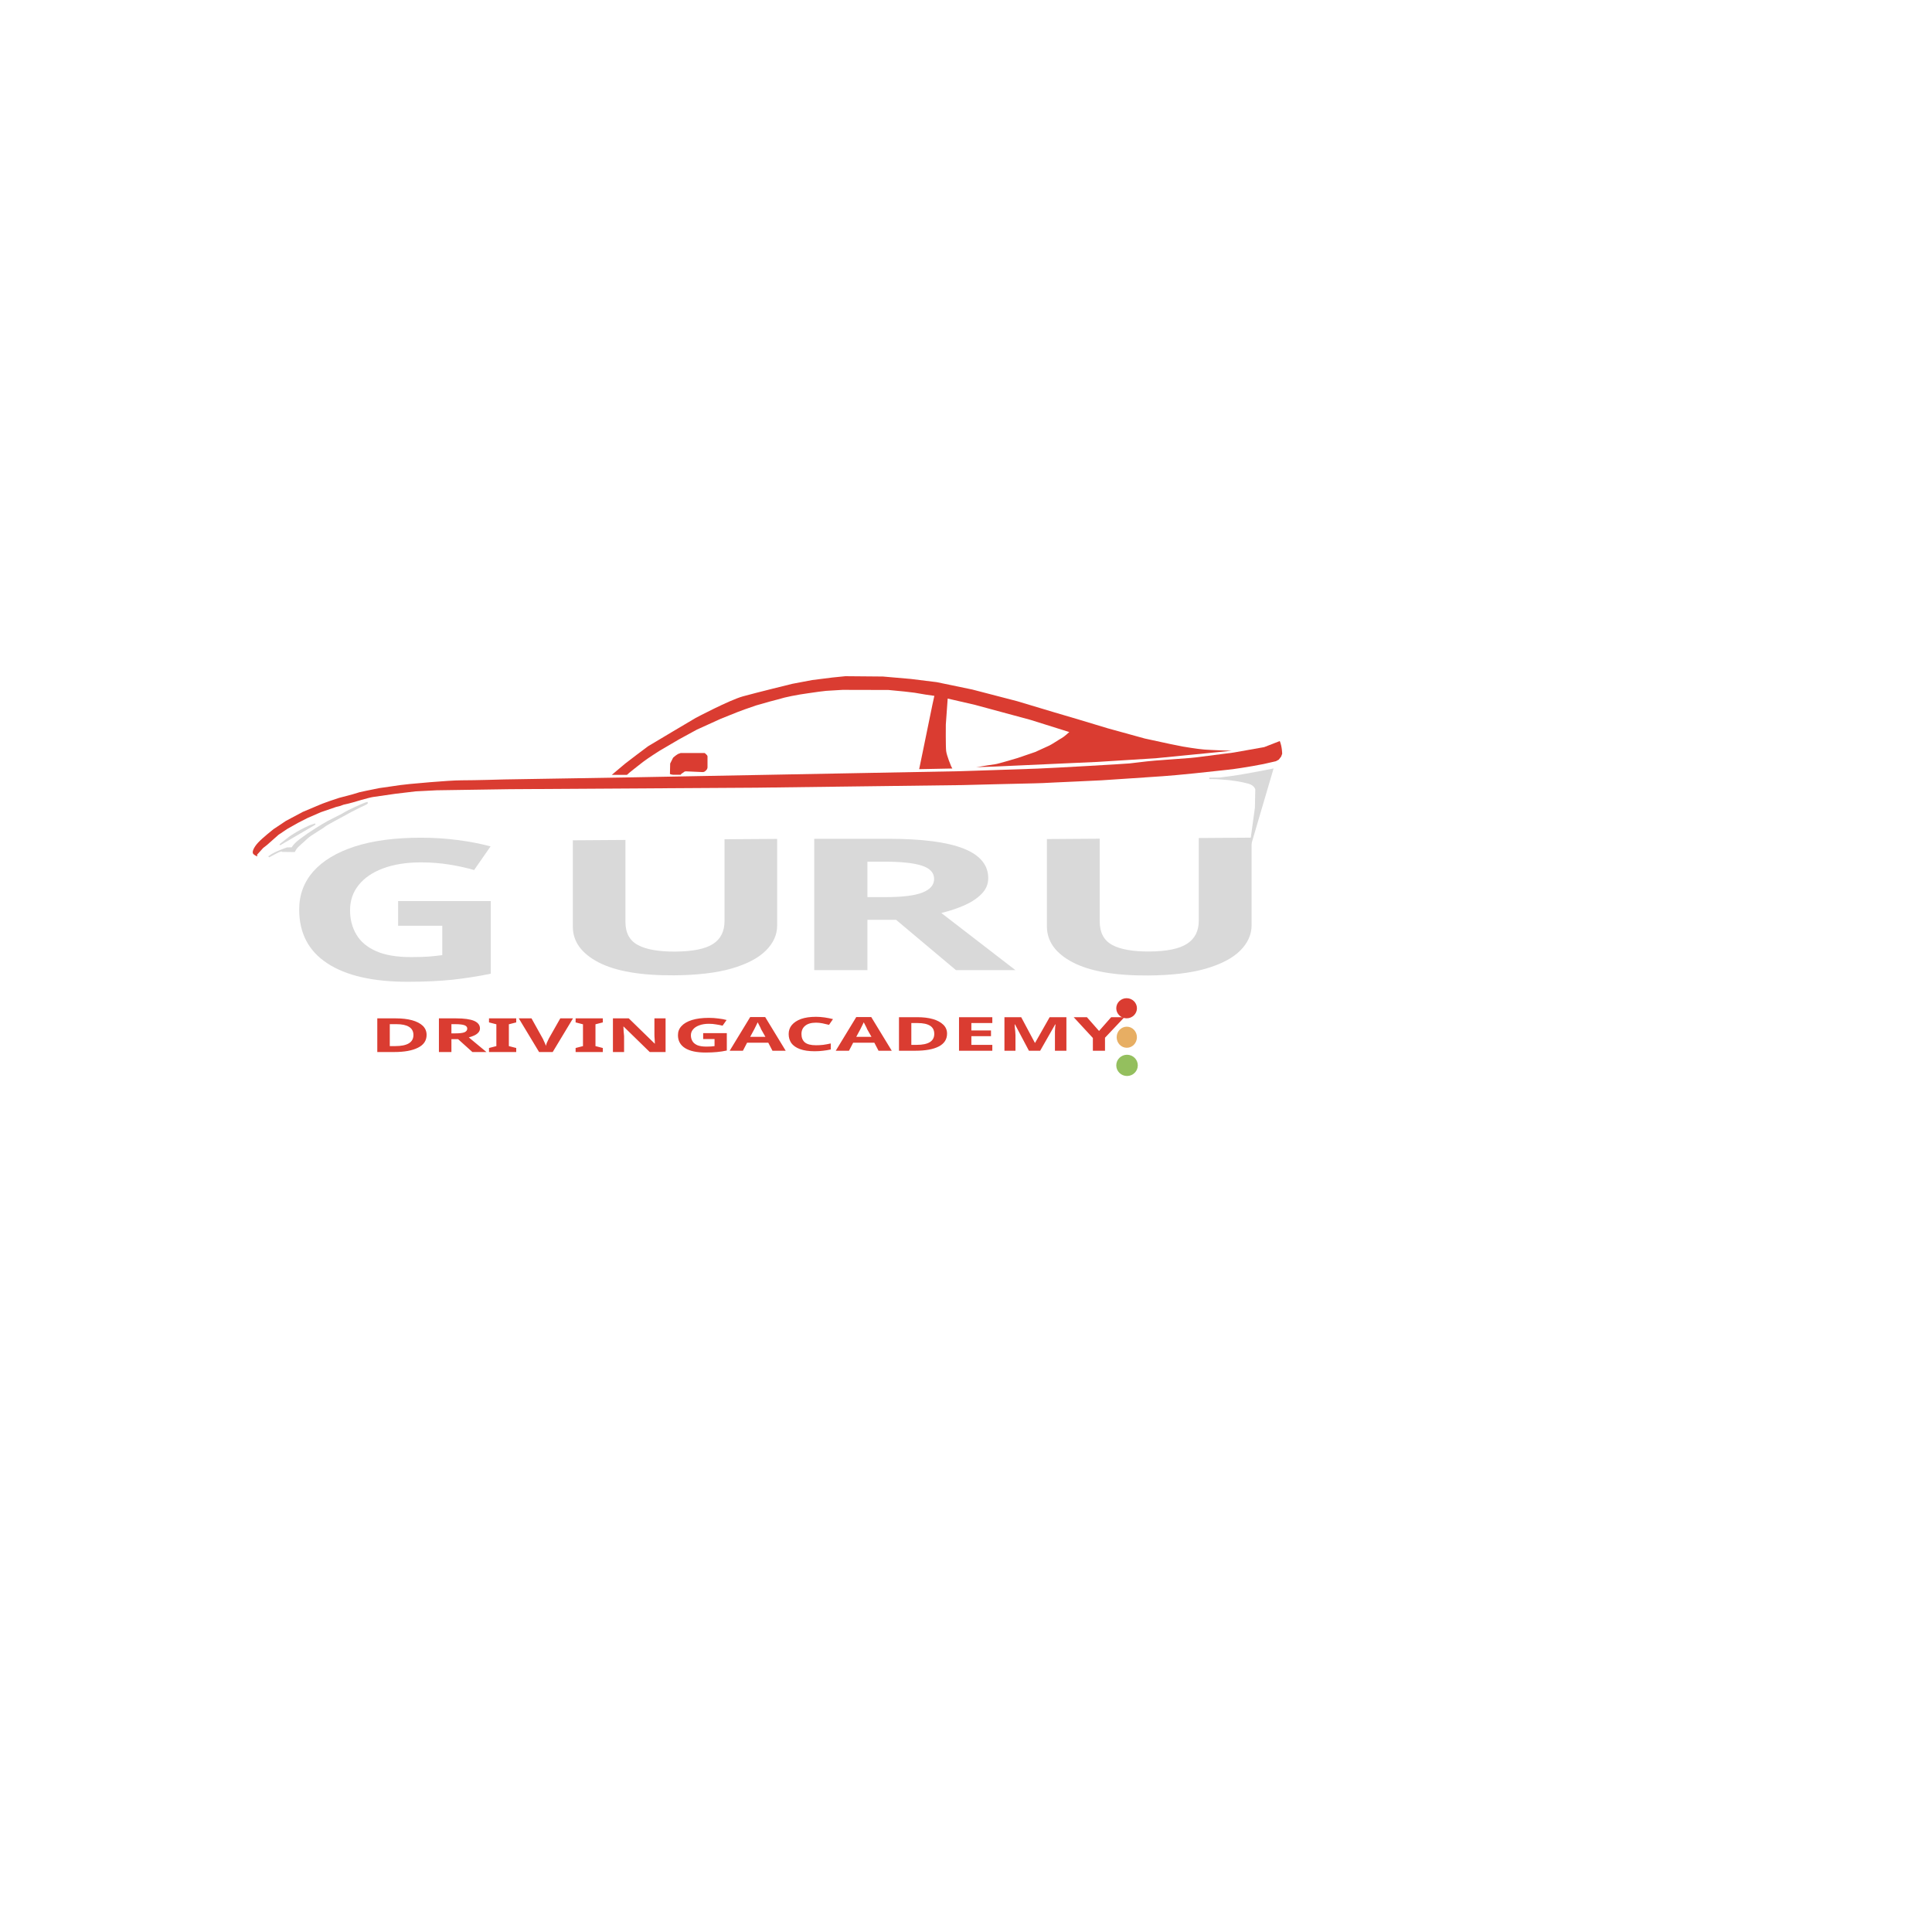
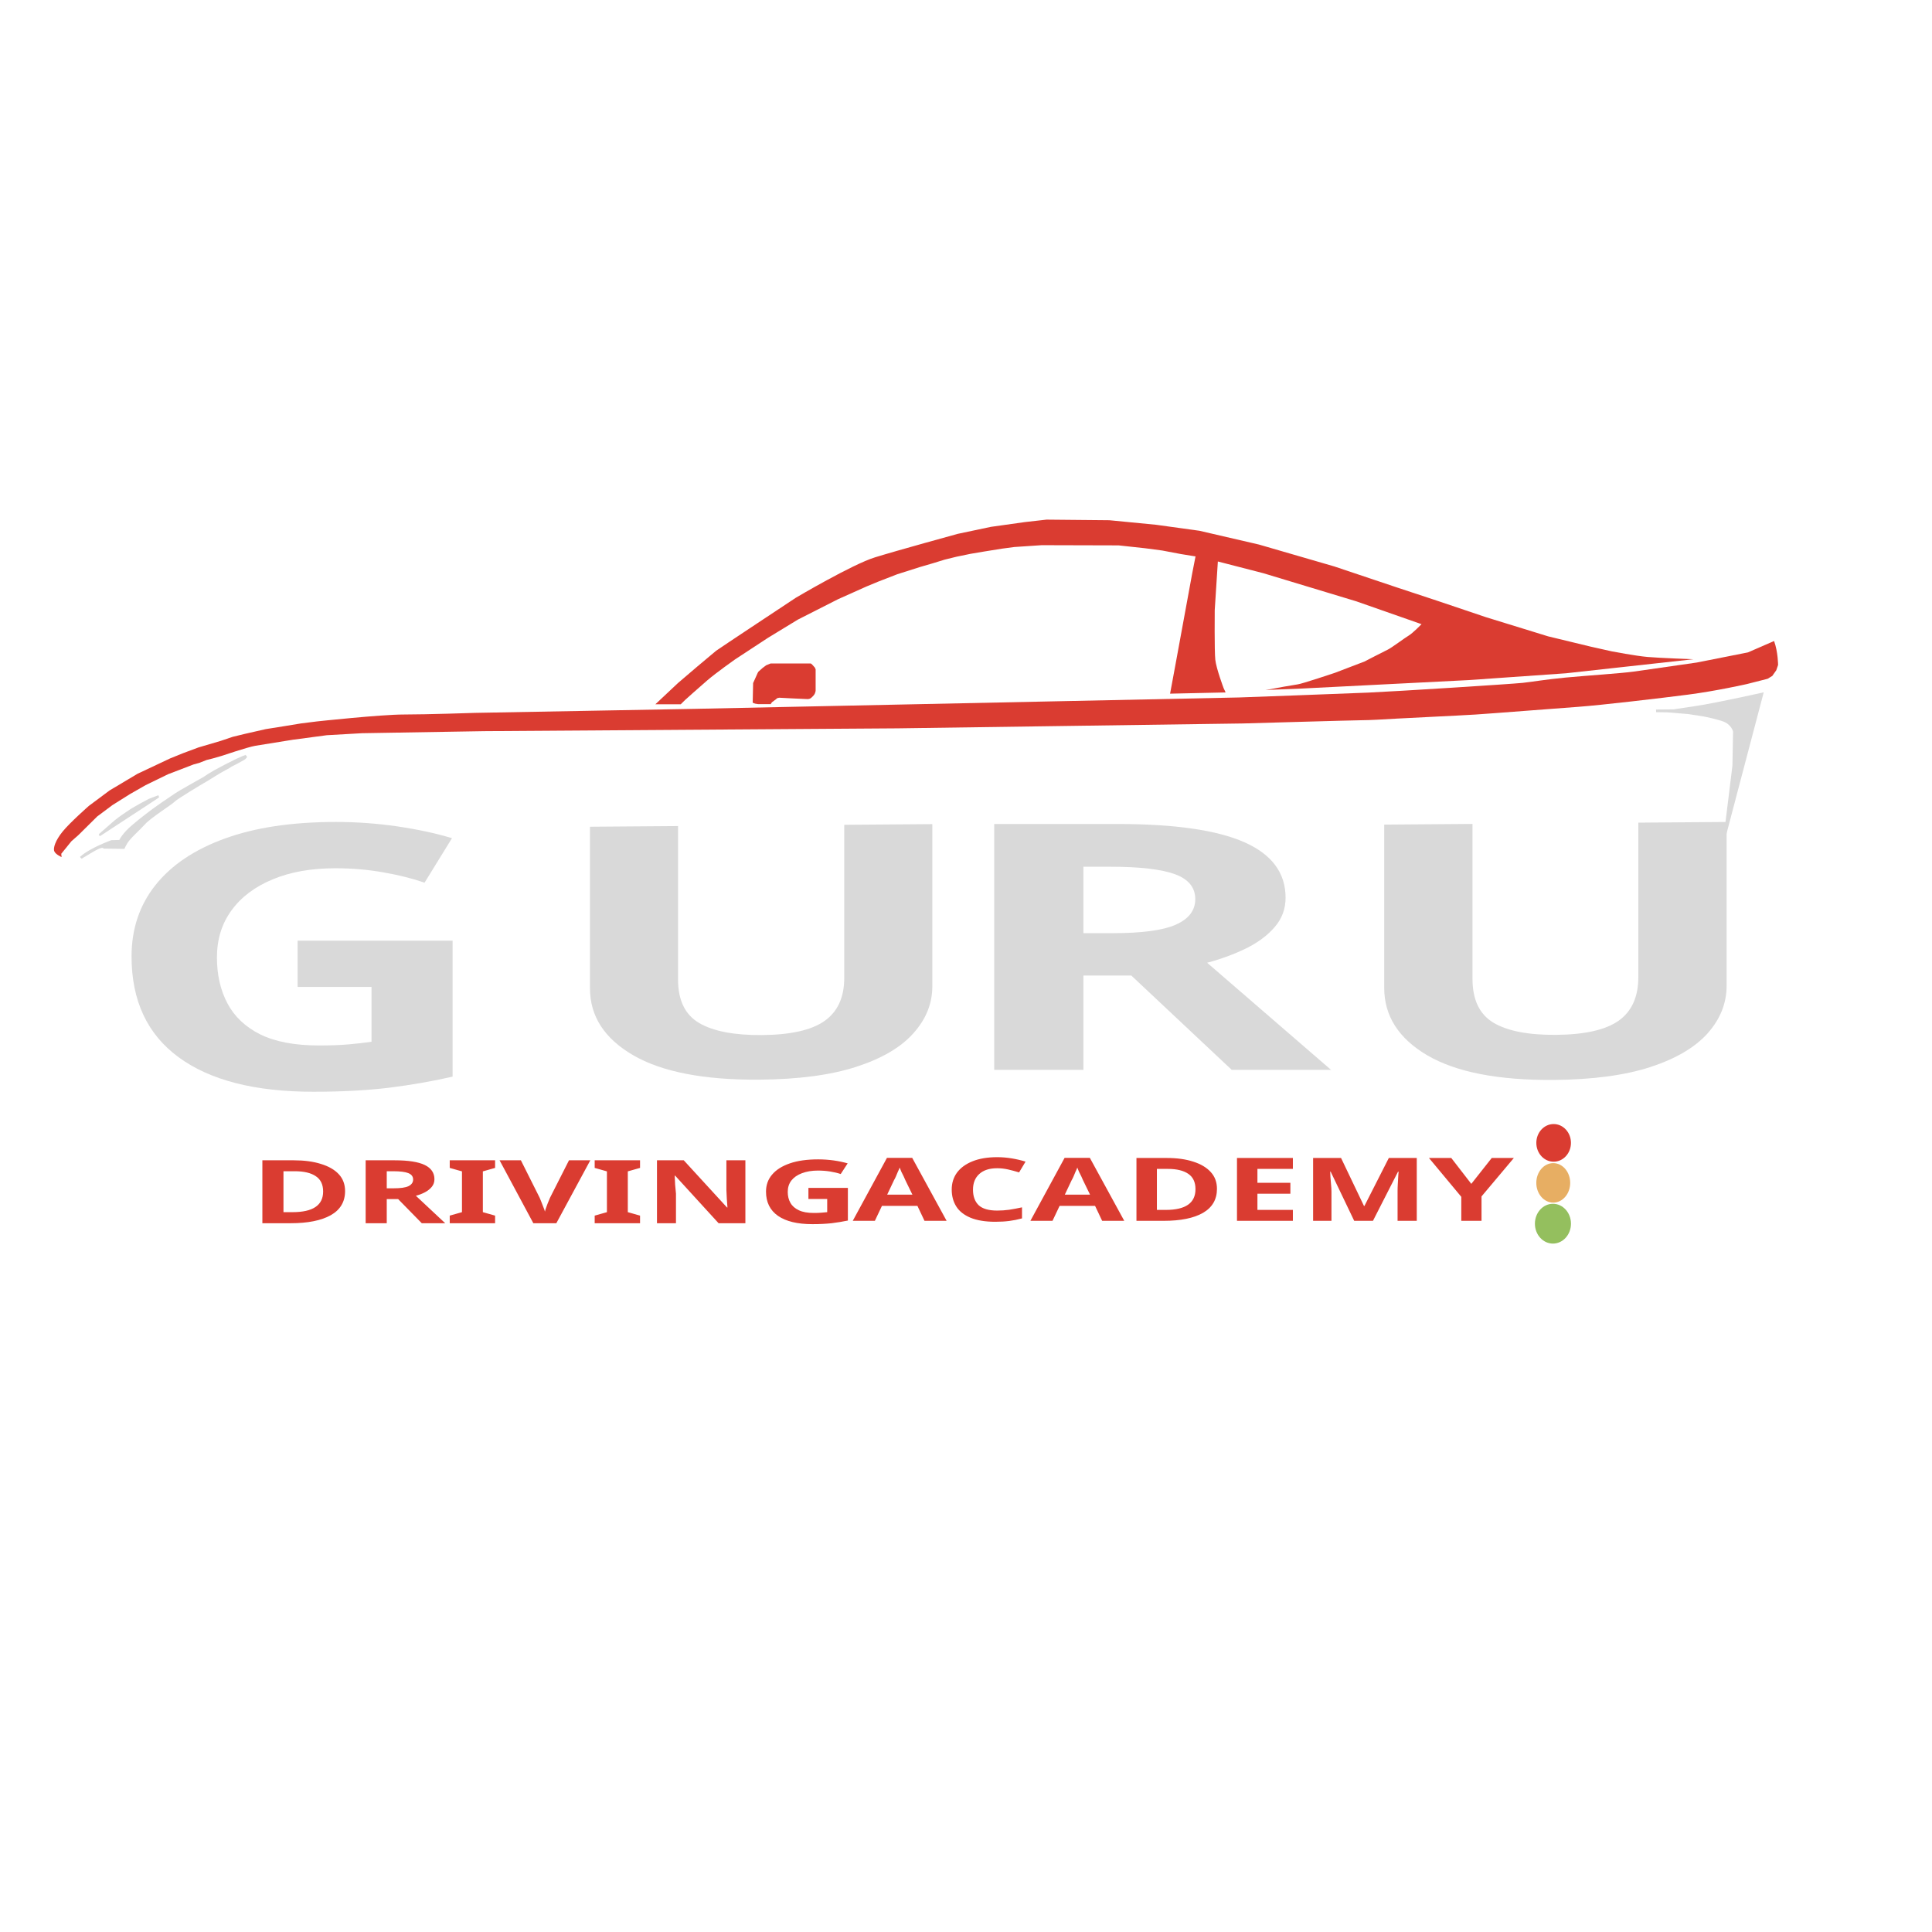
- <svg xmlns="http://www.w3.org/2000/svg" width="180" height="180">
-   <path d="M57 72.19h1.413l.245-.216s.758-.61 1.24-.98 1.519-1.026 1.519-1.026l1.837-1.078 1.673-.913 2.237-1.016 1.59-.636.637-.236 1.067-.37 1.263-.359.708-.185.667-.184.657-.144.78-.144.749-.113.995-.143.688-.082.862-.052.667-.04 4.28.01 1.477.143.954.113 1.027.174.78.113h.04l-.184.842-.924 4.505-.308 1.488 3.09-.061-.113-.216s-.41-.975-.462-1.416c-.052-.441-.031-2.463-.031-2.463l.174-2.422 2.535.585 5.162 1.396 3.633 1.139s-.492.451-.708.564c-.215.113-.965.616-1.16.698-.195.082-1.303.595-1.303.595l-1.652.565s-1.847.554-2.073.574a49.11 49.11 0 0 0-1.498.236l-.288.041 1.806-.061 9.514-.431 5.408-.339 7.081-.698s-1.898-.061-2.555-.113c-.657-.05-1.98-.277-1.98-.277l-1.181-.236-2.37-.513-3.46-.954-2.688-.811-2.258-.667-3.489-1.047-4.187-1.088-3.315-.687-2.411-.298-2.597-.226-3.5-.03-1.21.123-1.878.236-1.848.349s-3.345.82-4.608 1.17c-1.262.349-4.402 2.011-4.402 2.011s-4.3 2.545-4.434 2.638c-.133.092-1.94 1.457-2.114 1.6C58.092 71.271 57 72.19 57 72.19Z" style="fill:#da3c31;fill-opacity:1" />
-   <path d="m62.416 72.113.023-.978.16-.318.09-.182.045-.068.228-.182.204-.137.25-.09h2.229l.068.045.045.045.046.046.023.023.045.045.045.091V71.5s0 .136-.113.25c-.114.114-.182.182-.341.182-.16 0-1.57-.068-1.57-.068l-.113.022-.09.07-.07.044-.135.09-.068.092h-.705l-.16-.023z" style="fill:#da3c31;fill-opacity:1" />
-   <path d="M119.235 69.042c.222.546.222 1.192.222 1.192l-.1.263-.223.283-.263.142-1.152.262s-1.697.344-3.273.526c-1.577.182-4.85.525-6.103.606-1.253.08-4.668.323-5.72.384-1.05.06-3.637.162-4.364.202-.728.04-1.556.08-1.92.08-.364 0-6.649.162-6.649.162l-19.218.243-22.997.14-6.79.102-1.96.1-1.88.224s-1.697.242-2.1.303c-.406.06-1.88.505-1.88.505l-.466.12-.363.082-.404.142-.324.08-1.414.485-1.253.546-.87.445-.97.545-.848.566-1.05.93-.385.303-.566.626.02.162s-.323-.121-.404-.283c-.08-.162.061-.546.465-.99.404-.445 1.455-1.273 1.455-1.273l1.152-.768 1.556-.83 1.82-.767.726-.262.85-.283 1.232-.324.667-.202.646-.141 1.193-.243.99-.141.97-.142.89-.1s3.556-.344 4.83-.344c1.272 0 3.96-.081 3.96-.081l12.246-.202 30.252-.566s5.638-.182 7.194-.242c1.556-.061 7.962-.425 8.59-.485.625-.061 1.211-.162 2.383-.263s3.011-.202 3.84-.303a687.56 687.56 0 0 0 3.456-.445l2.85-.505z" style="fill:#da3c31;fill-opacity:1" />
-   <path d="M112.674 72.583c0-.128-.008-.132-.008-.132l1-.008s-.025-.007 1.132-.156c1.157-.148 3.86-.693 3.86-.693l-2.325 7.899.584-4.25.035-1.695s-.08-.361-.59-.516a9.76 9.76 0 0 0-1.151-.252l-.762-.103-1.151-.086zm-86.528 6.146c3.227-1.883 3.252-1.907 3.252-1.907l-.044-.107-.524.18s-.772.354-1.16.592c-.388.238-.592.344-1.024.694-.432.35-.611.46-.592.48.02.02-.053.039.02.068.072.03.072 0 .072 0zm-1.122 1.03c.54-.428 1.716-.807 1.716-.807l.442-.01s.165-.333.74-.761a20.37 20.37 0 0 1 1.497-1.03c.352-.21.83-.516 1.119-.668.29-.152 1.186-.606 1.324-.673.138-.067.165-.143 1.203-.624 1.039-.481 1.132-.464 1.132-.464s-.017-.05.032.01c.049.057.093.075.009.142-.085.067-.036.045-.112.085-.076.04-.477.24-.637.307-.16.067-.01.022-.384.196-.374.174-.891.482-1.078.575-.187.094-1.658.883-1.78 1.008-.12.124-1.296.78-1.635 1.114-.338.334-.837.713-.993.958-.157.245-.152.268-.152.268l-1.168-.014s.01-.147-.566.156c-.575.303-.61.326-.61.326s-.01.053-.063 0c-.053-.054-.05-.031-.058-.058-.01-.027.022-.036.022-.036z" style="fill:#d9d9d9;fill-opacity:1" />
-   <text xml:space="preserve" x="25.896" y="130.378" style="font-style:normal;font-variant:normal;font-weight:700;font-stretch:normal;font-size:5.836px;font-family:&quot;Grantha Sangam MN&quot;;-inkscape-font-specification:&quot;Grantha Sangam MN Bold&quot;;fill:#da3c31;fill-opacity:1;stroke-width:1.094" transform="scale(1.3302 .75177)">
-     <tspan x="25.896" y="130.378" style="fill:#da3c31;fill-opacity:1;stroke-width:1.094">DRIVING</tspan>
+ <svg xmlns="http://www.w3.org/2000/svg" width="180" height="180" version="1.1" id="svg11">
+   <defs id="defs11" />
+   <path d="m 61.056,65.616 h 2.366 l 0.41,-0.404 c 0,0 1.269,-1.142 2.077,-1.835 0.807,-0.693 2.544,-1.921 2.544,-1.921 l 3.077,-2.018 2.802,-1.709 3.747,-1.902 2.663,-1.191 1.067,-0.442 1.787,-0.693 2.115,-0.672 1.186,-0.346 1.117,-0.344 1.1,-0.27 1.306,-0.27 1.254,-0.212 1.666,-0.268 1.152,-0.154 1.444,-0.097 1.117,-0.075 7.168,0.019 2.474,0.268 1.598,0.212 1.72,0.326 1.306,0.212 h 0.067 l -0.308,1.576 -1.548,8.435 -0.516,2.786 5.175,-0.114 -0.189,-0.404 c 0,0 -0.687,-1.825 -0.774,-2.651 -0.087,-0.826 -0.052,-4.611 -0.052,-4.611 l 0.291,-4.535 4.246,1.095 8.645,2.614 6.085,2.132 c 0,0 -0.824,0.844 -1.186,1.056 -0.36,0.212 -1.616,1.153 -1.943,1.307 -0.327,0.154 -2.182,1.114 -2.182,1.114 l -2.767,1.058 c 0,0 -3.093,1.037 -3.472,1.075 a 82.249,91.947 0 0 0 -2.509,0.442 l -0.482,0.077 3.025,-0.114 15.934,-0.807 9.057,-0.635 11.859,-1.307 c 0,0 -3.179,-0.114 -4.279,-0.212 -1.1,-0.094 -3.316,-0.519 -3.316,-0.519 l -1.978,-0.442 -3.969,-0.96 -5.795,-1.786 -4.502,-1.518 -3.782,-1.249 -5.843,-1.96 -7.012,-2.037 -5.552,-1.286 -4.038,-0.558 -4.349,-0.423 -5.862,-0.056 -2.027,0.23 -3.145,0.442 -3.095,0.653 c 0,0 -5.602,1.535 -7.717,2.191 -2.114,0.653 -7.372,3.765 -7.372,3.765 0,0 -7.202,4.765 -7.426,4.939 -0.223,0.172 -3.249,2.728 -3.541,2.996 -0.291,0.27 -2.12,1.99 -2.12,1.99 z" style="fill:#da3c31;fill-opacity:1;stroke-width:1.771" id="path1" />
+   <path d="m 70.127,65.472 0.039,-1.831 0.268,-0.595 0.151,-0.341 0.075,-0.127 0.382,-0.341 0.342,-0.256 0.419,-0.169 h 3.733 l 0.114,0.084 0.075,0.084 0.077,0.086 0.039,0.043 0.075,0.084 0.075,0.17 v 1.96 c 0,0 0,0.255 -0.189,0.468 -0.191,0.213 -0.305,0.341 -0.571,0.341 -0.268,0 -2.629,-0.127 -2.629,-0.127 l -0.189,0.041 -0.151,0.131 -0.117,0.082 -0.226,0.169 -0.114,0.172 h -1.181 l -0.268,-0.043 z" style="fill:#da3c31;fill-opacity:1;stroke-width:1.771" id="path2" />
+   <path d="m 165.287,59.722 c 0.372,1.022 0.372,2.232 0.372,2.232 l -0.167,0.492 -0.373,0.53 -0.44,0.266 -1.929,0.491 c 0,0 -2.842,0.644 -5.482,0.985 -2.641,0.341 -8.123,0.983 -10.221,1.135 -2.099,0.15 -7.818,0.605 -9.58,0.719 -1.759,0.112 -6.091,0.303 -7.309,0.378 -1.219,0.075 -2.606,0.15 -3.216,0.15 -0.61,0 -11.136,0.303 -11.136,0.303 l -32.186,0.455 -38.515,0.262 -11.372,0.191 -3.283,0.187 -3.149,0.419 c 0,0 -2.842,0.453 -3.517,0.567 -0.68,0.112 -3.149,0.945 -3.149,0.945 l -0.78,0.225 -0.608,0.154 -0.677,0.266 -0.543,0.15 -2.368,0.908 -2.099,1.022 -1.457,0.833 -1.625,1.02 -1.42,1.06 -1.759,1.741 -0.645,0.567 -0.948,1.172 0.033,0.303 c 0,0 -0.541,-0.227 -0.677,-0.53 -0.134,-0.303 0.102,-1.022 0.779,-1.854 0.677,-0.833 2.437,-2.383 2.437,-2.383 l 1.929,-1.438 2.606,-1.554 3.048,-1.436 1.216,-0.491 1.424,-0.53 2.063,-0.607 1.117,-0.378 1.082,-0.264 1.998,-0.455 1.658,-0.264 1.625,-0.266 1.491,-0.187 c 0,0 5.956,-0.644 8.089,-0.644 2.13,0 6.632,-0.152 6.632,-0.152 L 64.767,66.041 115.433,64.981 c 0,0 9.443,-0.341 12.048,-0.453 2.606,-0.114 13.335,-0.796 14.386,-0.908 1.047,-0.114 2.028,-0.303 3.991,-0.492 1.963,-0.189 5.043,-0.378 6.431,-0.567 a 1151.523,1287.289 0 0 0 5.788,-0.833 l 4.773,-0.945 z" style="fill:#da3c31;fill-opacity:1;stroke-width:1.771" id="path3" />
+   <path d="m 154.299,66.352 c 0,-0.24 -0.013,-0.247 -0.013,-0.247 l 1.675,-0.015 c 0,0 -0.042,-0.013 1.896,-0.292 1.938,-0.277 6.465,-1.297 6.465,-1.297 l -3.894,14.789 0.978,-7.957 0.059,-3.173 c 0,0 -0.134,-0.676 -0.988,-0.966 a 16.346,18.273 0 0 0 -1.928,-0.472 l -1.276,-0.193 -1.928,-0.161 z M 9.382,77.859 C 14.787,74.333 14.828,74.288 14.828,74.288 l -0.074,-0.2 -0.878,0.337 c 0,0 -1.293,0.663 -1.943,1.108 -0.65,0.446 -0.991,0.644 -1.715,1.299 -0.724,0.655 -1.023,0.861 -0.991,0.899 0.033,0.037 -0.089,0.073 0.033,0.127 0.121,0.056 0.121,0 0.121,0 z M 7.503,79.787 C 8.407,78.986 10.377,78.276 10.377,78.276 l 0.74,-0.019 c 0,0 0.276,-0.623 1.239,-1.425 a 34.116,38.138 0 0 1 2.507,-1.928 c 0.59,-0.393 1.39,-0.966 1.874,-1.251 0.486,-0.285 1.986,-1.135 2.217,-1.26 0.231,-0.125 0.276,-0.268 2.015,-1.168 1.74,-0.901 1.896,-0.869 1.896,-0.869 0,0 -0.028,-0.094 0.054,0.019 0.082,0.107 0.156,0.14 0.015,0.266 -0.142,0.125 -0.06,0.084 -0.188,0.159 -0.127,0.075 -0.799,0.449 -1.067,0.575 -0.268,0.125 -0.017,0.041 -0.643,0.367 -0.626,0.326 -1.492,0.902 -1.805,1.077 -0.313,0.176 -2.777,1.653 -2.981,1.887 -0.201,0.232 -2.171,1.46 -2.738,2.086 -0.566,0.625 -1.402,1.335 -1.663,1.794 -0.263,0.459 -0.255,0.502 -0.255,0.502 l -1.956,-0.026 c 0,0 0.017,-0.275 -0.948,0.292 -0.963,0.567 -1.022,0.61 -1.022,0.61 0,0 -0.017,0.099 -0.106,0 -0.089,-0.101 -0.084,-0.058 -0.097,-0.109 -0.017,-0.051 0.037,-0.067 0.037,-0.067 z" style="fill:#d9d9d9;fill-opacity:1;stroke-width:1.771" id="path4" />
+   <text xml:space="preserve" x="18.507" y="143.38" style="font-style:normal;font-variant:normal;font-weight:700;font-stretch:normal;font-size:10.334px;font-family:'Grantha Sangam MN';-inkscape-font-specification:'Grantha Sangam MN Bold';fill:#da3c31;fill-opacity:1;stroke-width:1.938" transform="scale(1.258097,0.794851)" id="text4">
+     <tspan x="18.507" y="143.38" style="fill:#da3c31;fill-opacity:1;stroke-width:1.938" id="tspan4">DRIVING</tspan>
  </text>
-   <text xml:space="preserve" x="51.702" y="128.72" style="font-style:normal;font-variant:normal;font-weight:700;font-stretch:normal;font-size:5.749px;font-family:&quot;Grantha Sangam MN&quot;;-inkscape-font-specification:&quot;Grantha Sangam MN Bold&quot;;fill:#da3c31;fill-opacity:1;stroke-width:1.078" transform="scale(1.31487 .76053)">
-     <tspan x="51.702" y="128.72" style="fill:#da3c31;fill-opacity:1;stroke-width:1.078">ACADEMY</tspan>
+   <text xml:space="preserve" x="63.885" y="141.451" style="font-style:normal;font-variant:normal;font-weight:700;font-stretch:normal;font-size:10.181px;font-family:'Grantha Sangam MN';-inkscape-font-specification:'Grantha Sangam MN Bold';fill:#da3c31;fill-opacity:1;stroke-width:1.909" transform="scale(1.243602,0.8041156)" id="text5">
+     <tspan x="63.885" y="141.451" style="fill:#da3c31;fill-opacity:1;stroke-width:1.909" id="tspan5">ACADEMY</tspan>
  </text>
-   <text xml:space="preserve" x="20.218" y="117.839" style="font-style:normal;font-variant:normal;font-weight:700;font-stretch:normal;font-size:23.606px;font-family:&quot;Grantha Sangam MN&quot;;-inkscape-font-specification:&quot;Grantha Sangam MN Bold&quot;;fill:#d9d9d9;fill-opacity:1;stroke-width:1.967" transform="scale(1.29085 .77468)">
-     <tspan x="20.218" y="117.839" style="fill:#d9d9d9;fill-opacity:1;stroke-width:1.967">G</tspan>
+   <text xml:space="preserve" x="7.619" y="123.763" style="font-style:normal;font-variant:normal;font-weight:700;font-stretch:normal;font-size:41.8px;font-family:'Grantha Sangam MN';-inkscape-font-specification:'Grantha Sangam MN Bold';fill:#d9d9d9;fill-opacity:1;stroke-width:3.483" transform="scale(1.220886,0.8190775)" id="text6">
+     <tspan x="7.619" y="123.763" style="fill:#d9d9d9;fill-opacity:1;stroke-width:3.483" id="tspan6">G</tspan>
  </text>
-   <text xml:space="preserve" x="37.084" y="124.323" style="font-style:normal;font-variant:normal;font-weight:700;font-stretch:normal;font-size:23.832px;font-family:&quot;Grantha Sangam MN&quot;;-inkscape-font-specification:&quot;Grantha Sangam MN Bold&quot;;fill:#d9d9d9;fill-opacity:1;stroke-width:1.986" transform="skewY(-.392) scale(1.36432 .73297)">
-     <tspan x="37.084" y="124.323" style="fill:#d9d9d9;fill-opacity:1;stroke-width:1.986">U</tspan>
+   <text xml:space="preserve" x="39.003" y="130.074" style="font-style:normal;font-variant:normal;font-weight:700;font-stretch:normal;font-size:42.201px;font-family:'Grantha Sangam MN';-inkscape-font-specification:'Grantha Sangam MN Bold';fill:#d9d9d9;fill-opacity:1;stroke-width:3.517" transform="matrix(1.290367,-0.00986931,0,0.7749732,0,0)" id="text7">
+     <tspan x="39.003" y="130.074" style="fill:#d9d9d9;fill-opacity:1;stroke-width:3.517" id="tspan7">U</tspan>
  </text>
-   <text xml:space="preserve" x="52.62" y="125.206" style="font-style:normal;font-variant:normal;font-weight:700;font-stretch:normal;font-size:23.74px;font-family:&quot;Grantha Sangam MN&quot;;-inkscape-font-specification:&quot;Grantha Sangam MN Bold&quot;;fill:#d9d9d9;fill-opacity:1;stroke-width:1.978" transform="scale(1.38527 .72188)">
-     <tspan x="52.62" y="125.206" style="fill:#d9d9d9;fill-opacity:1;stroke-width:1.978">R</tspan>
+   <text xml:space="preserve" x="66.917" y="130.598" style="font-style:normal;font-variant:normal;font-weight:700;font-stretch:normal;font-size:42.038px;font-family:'Grantha Sangam MN';-inkscape-font-specification:'Grantha Sangam MN Bold';fill:#d9d9d9;fill-opacity:1;stroke-width:3.503" transform="scale(1.310186,0.7632504)" id="text8">
+     <tspan x="66.917" y="130.598" style="fill:#d9d9d9;fill-opacity:1;stroke-width:3.503" id="tspan8">R</tspan>
  </text>
-   <text xml:space="preserve" x="69.808" y="124.158" style="font-style:normal;font-variant:normal;font-weight:700;font-stretch:normal;font-size:23.948px;font-family:&quot;Grantha Sangam MN&quot;;-inkscape-font-specification:&quot;Grantha Sangam MN Bold&quot;;fill:#d9d9d9;fill-opacity:1;stroke-width:1.996" transform="skewY(-.396) scale(1.3577 .73654)">
-     <tspan x="69.808" y="124.158" style="fill:#d9d9d9;fill-opacity:1;stroke-width:1.996">U</tspan>
+   <text xml:space="preserve" x="96.82" y="130.215" style="font-style:normal;font-variant:normal;font-weight:700;font-stretch:normal;font-size:42.406px;font-family:'Grantha Sangam MN';-inkscape-font-specification:'Grantha Sangam MN Bold';fill:#d9d9d9;fill-opacity:1;stroke-width:3.534" transform="matrix(1.284109,-0.00992167,0,0.7787499,0,0)" id="text9">
+     <tspan x="96.82" y="130.215" style="fill:#d9d9d9;fill-opacity:1;stroke-width:3.534" id="tspan9">U</tspan>
  </text>
-   <ellipse cx="104.963" cy="93.937" rx=".963" ry=".937" style="fill:#da3c31;fill-opacity:1" />
-   <ellipse cx="104.981" cy="96.636" rx=".943" ry=".983" style="fill:#e7ae63;fill-opacity:1" />
-   <ellipse cx="105.003" cy="99.258" rx="1.003" ry=".99" style="fill:#94bf5e;fill-opacity:1" />
+   <ellipse cx="144.749" cy="106.479" rx="1.613" ry="1.754" style="fill:#da3c31;fill-opacity:1;stroke-width:1.771" id="ellipse9" />
+   <ellipse cx="144.713" cy="110.205" rx="1.579" ry="1.84" style="fill:#e7ae63;fill-opacity:1;stroke-width:1.771" id="ellipse10" />
+   <ellipse cx="144.684" cy="114.008" rx="1.68" ry="1.854" style="fill:#94bf5e;fill-opacity:1;stroke-width:1.771" id="ellipse11" />
</svg>
